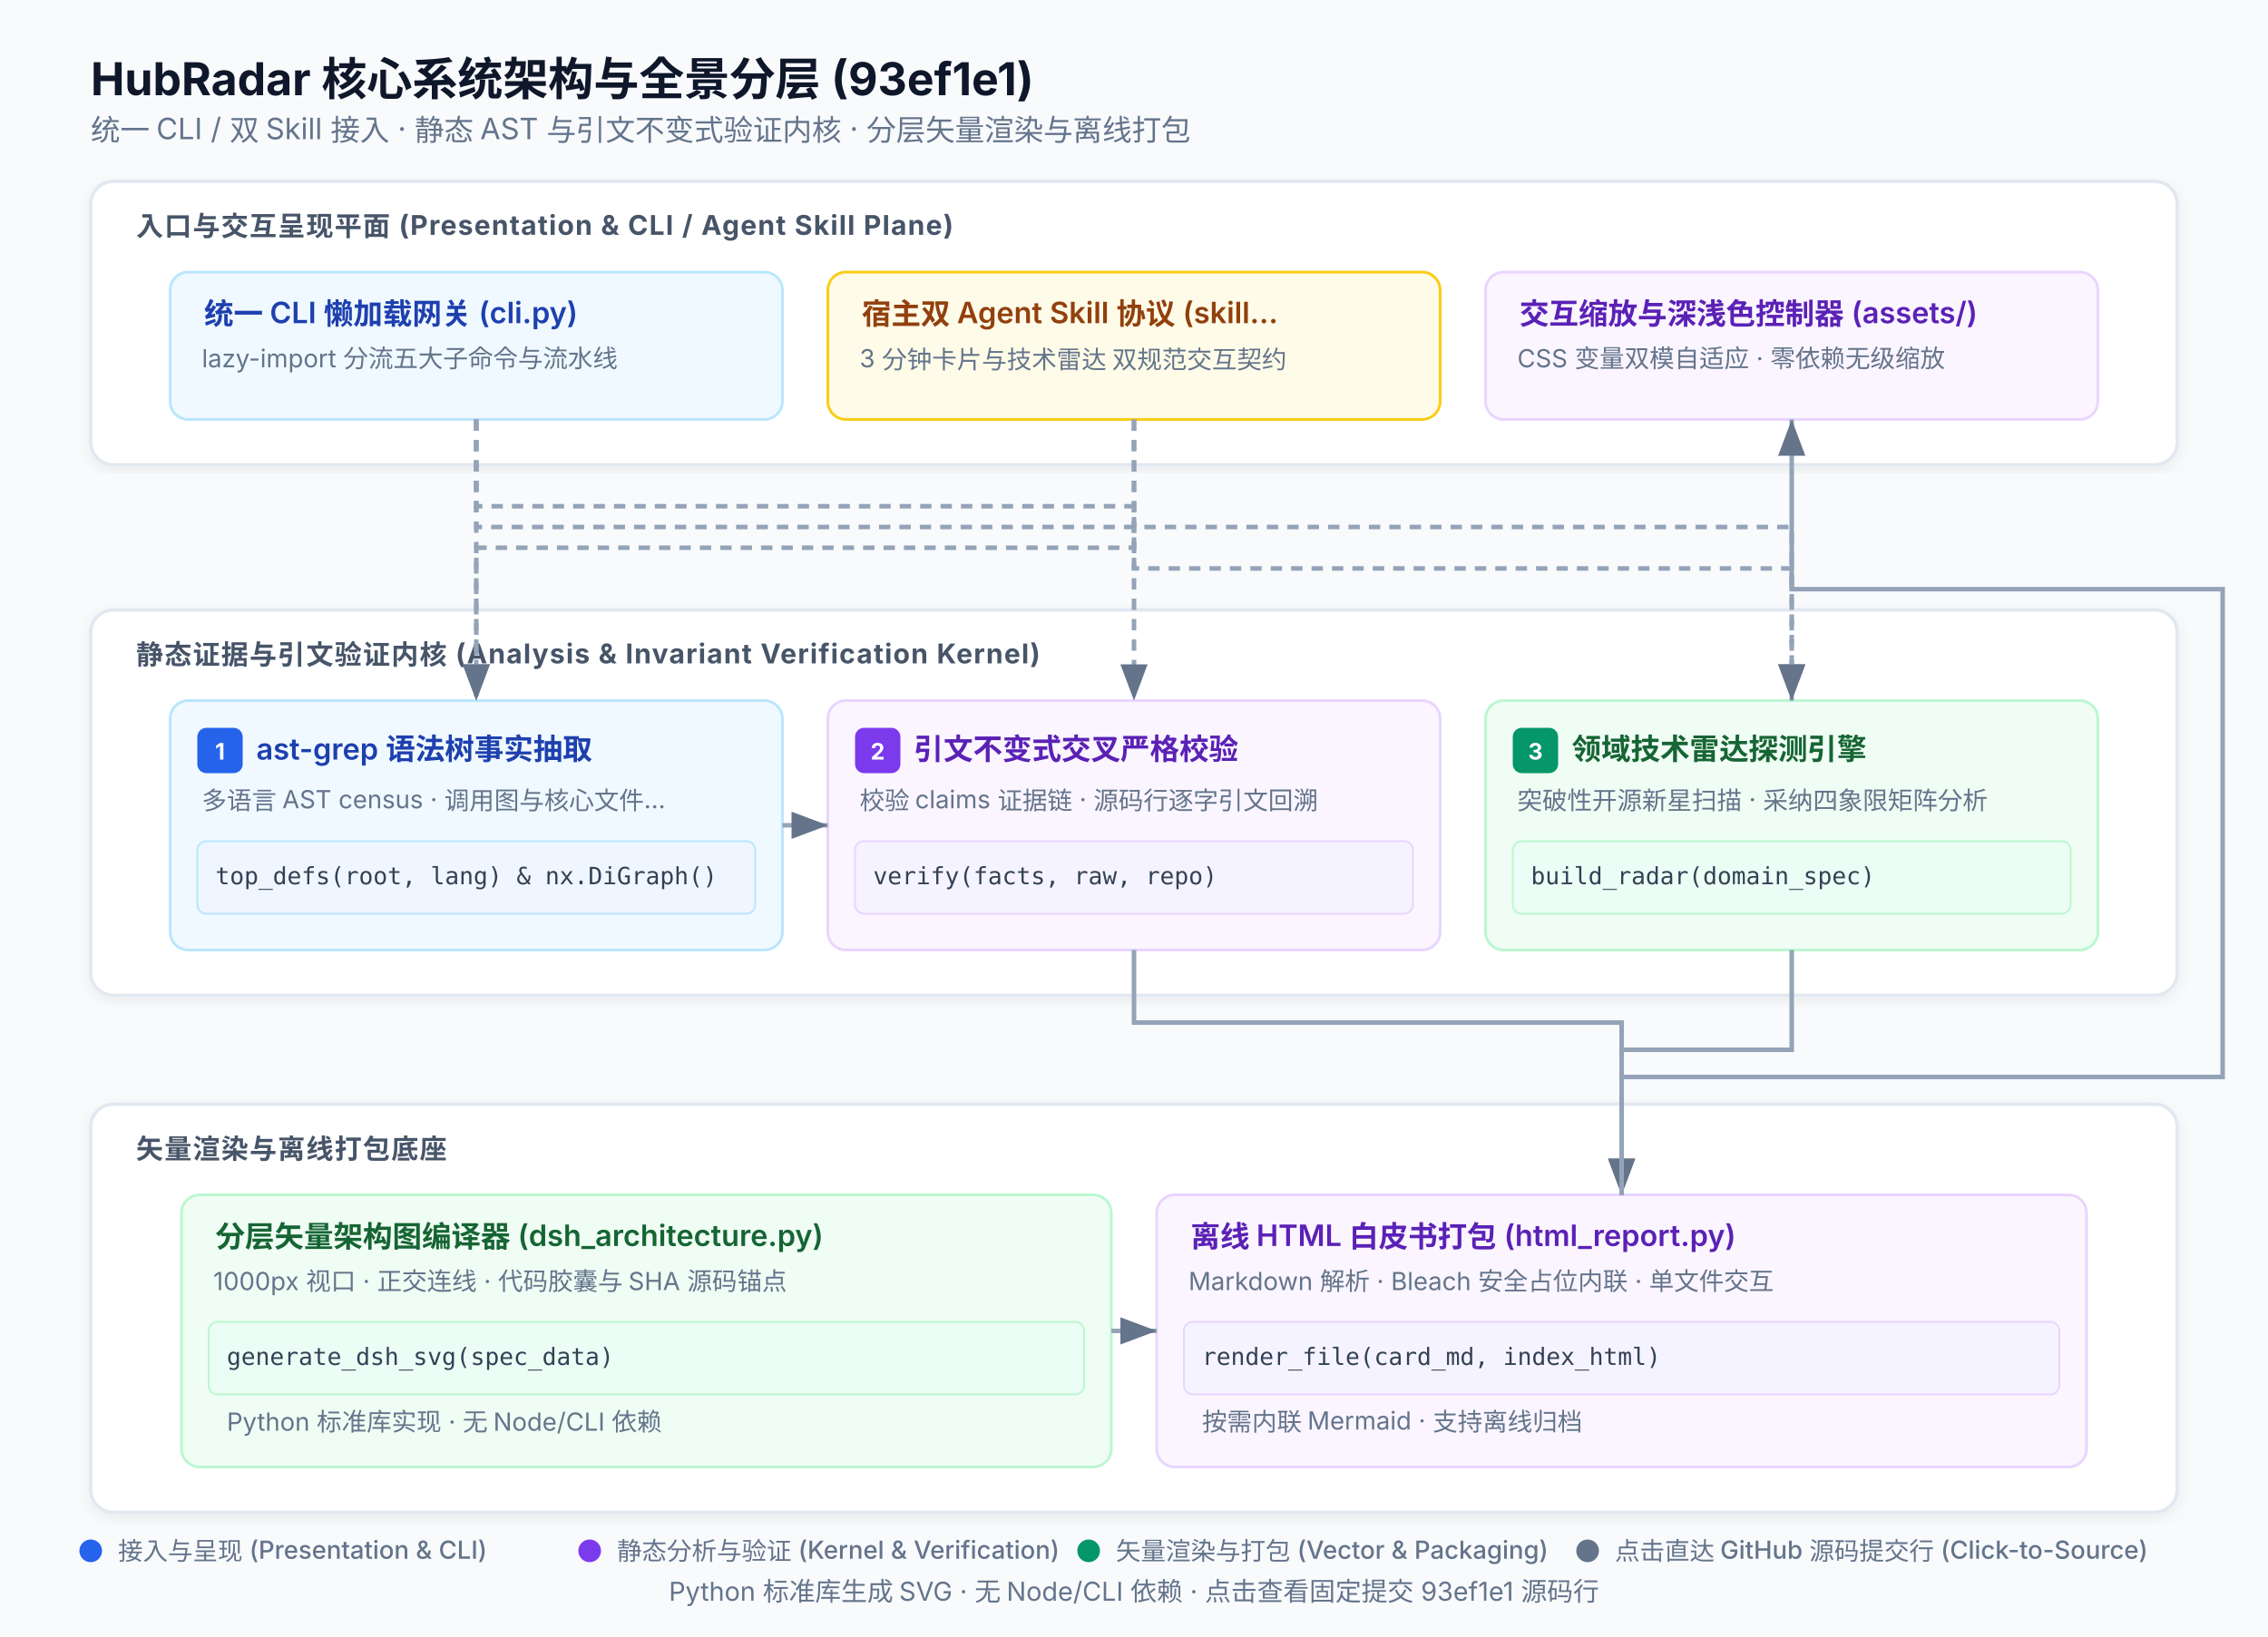
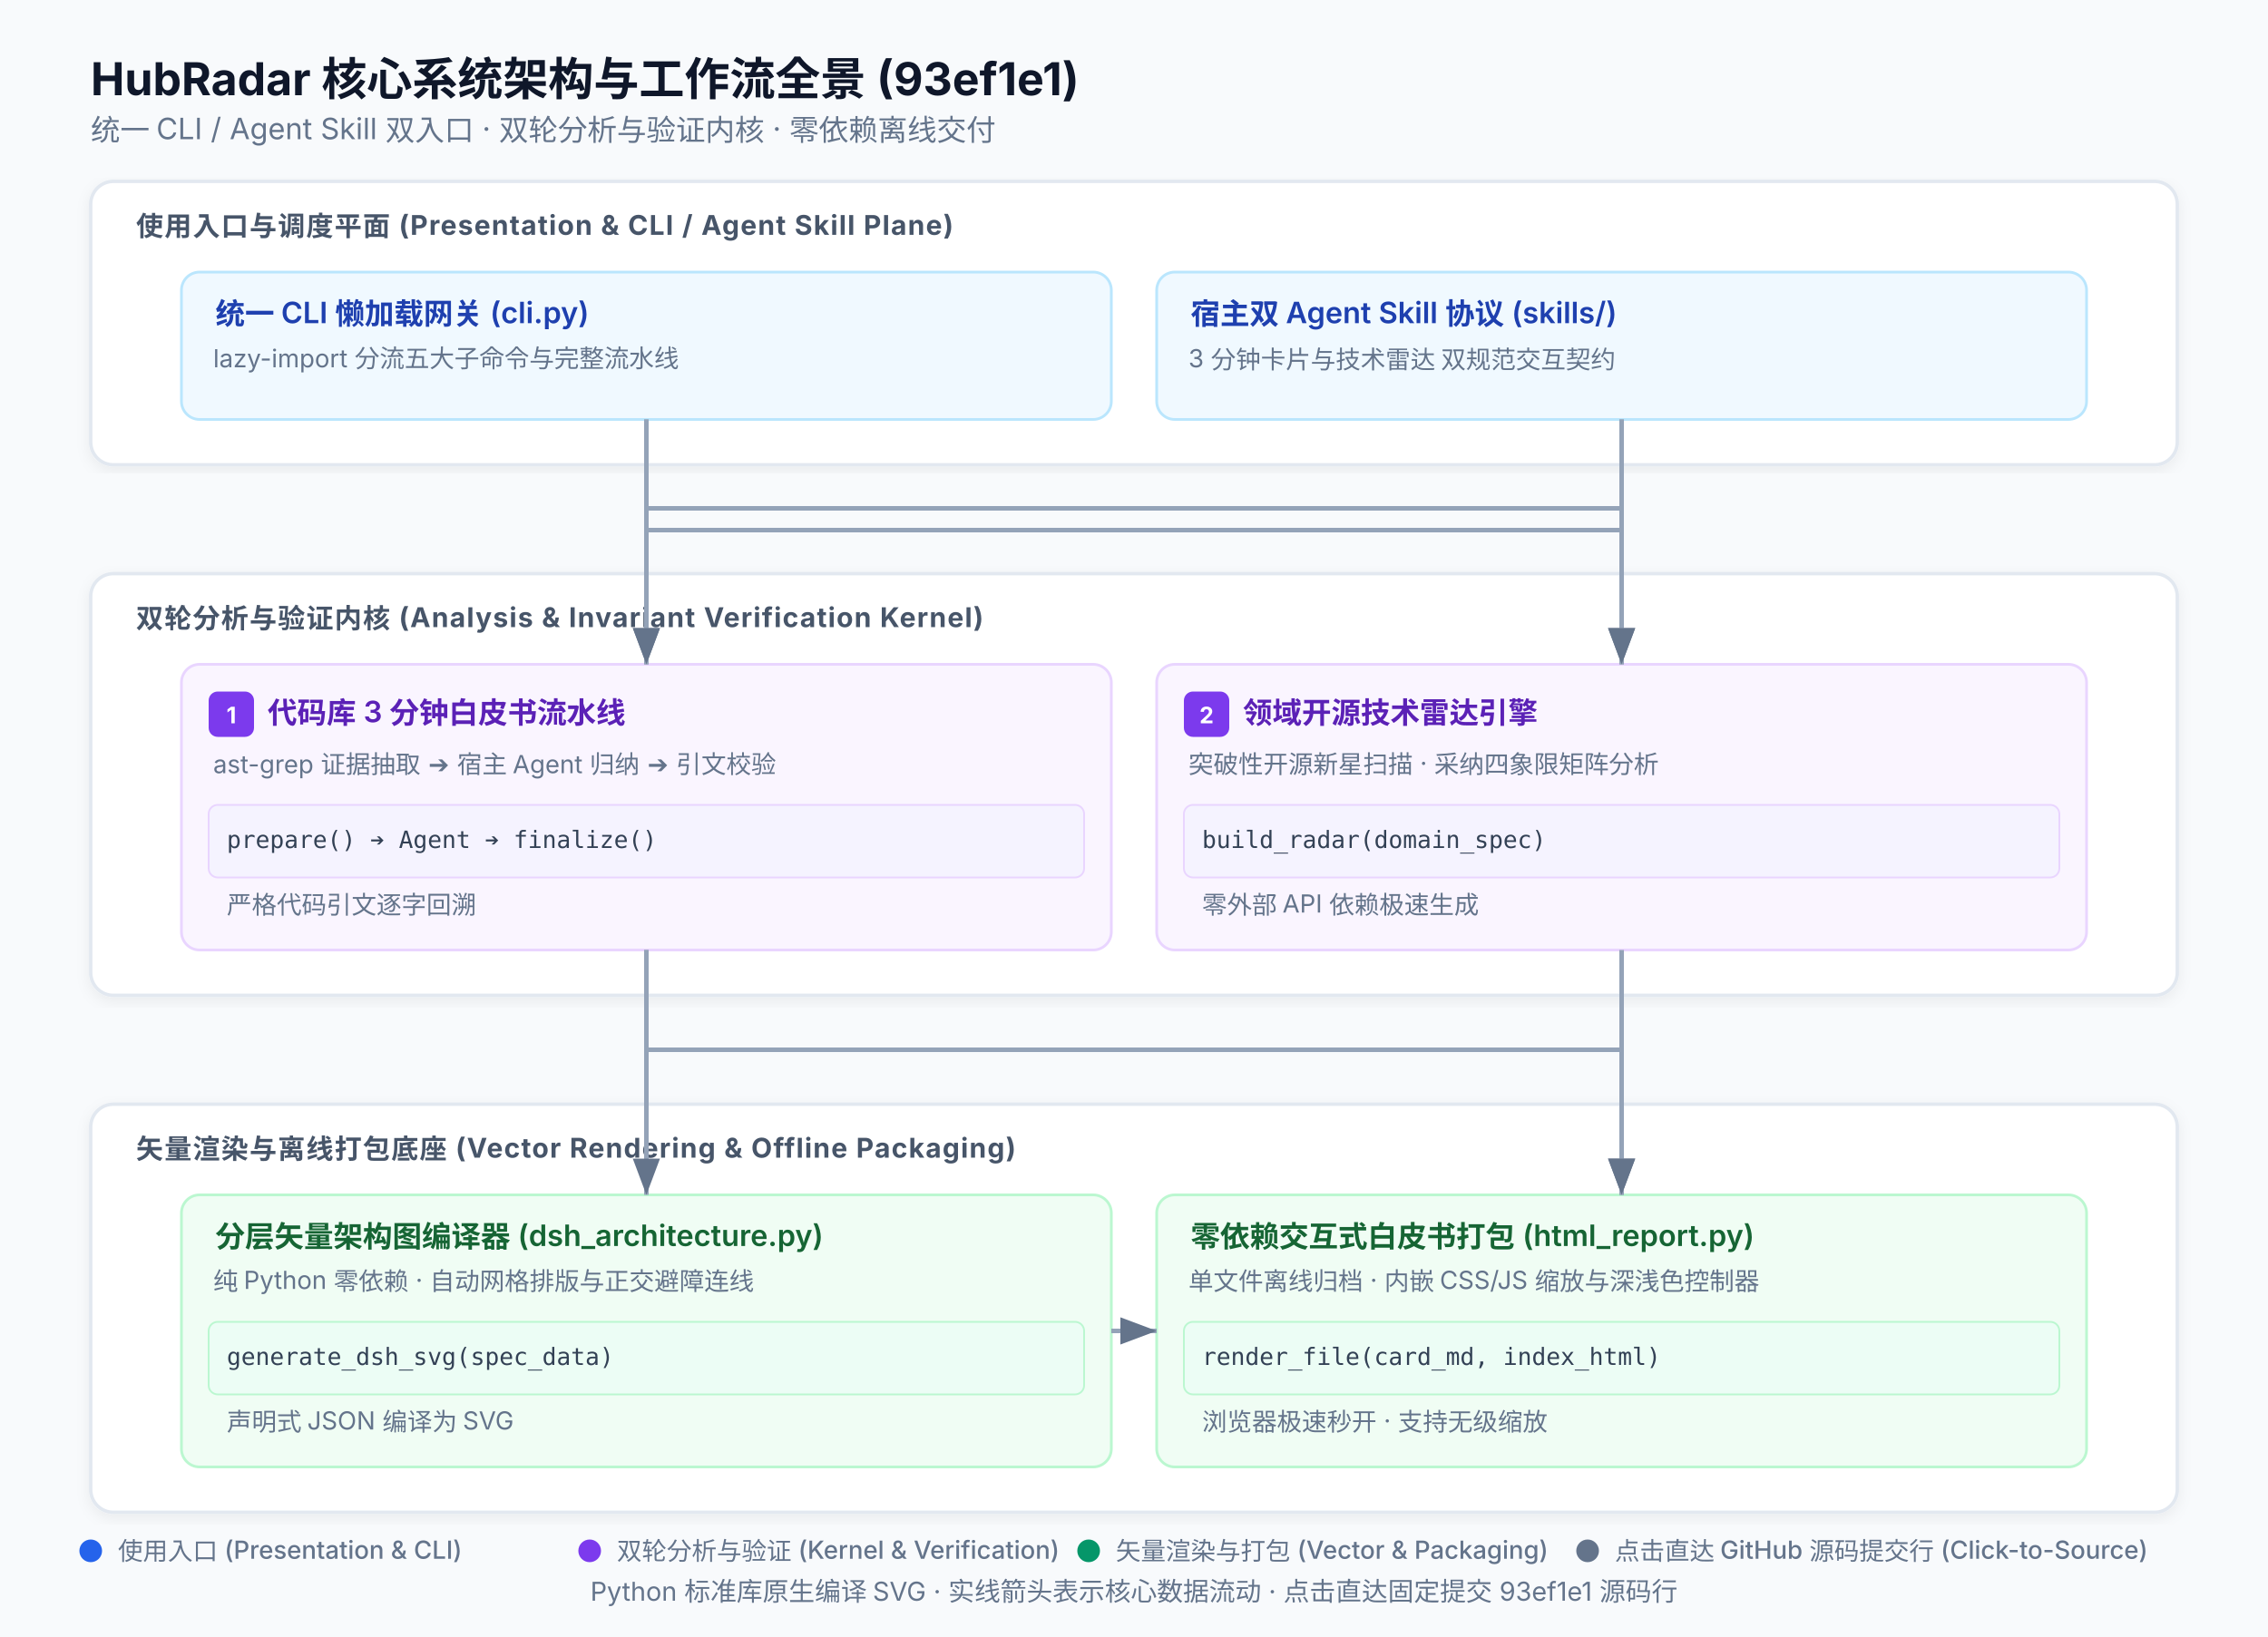
- <svg xmlns="http://www.w3.org/2000/svg" viewBox="0 0 1000 722" width="1000" height="722" style="max-width:100%;height:auto;display:block;margin:0 auto;" role="img" aria-label="HubRadar 核心系统架构与全景分层 (93ef1e1)">
+ <svg xmlns="http://www.w3.org/2000/svg" viewBox="0 0 1000 722" width="1000" height="722" style="max-width:100%;height:auto;display:block;margin:0 auto;" role="img" aria-label="HubRadar 核心系统架构与工作流全景 (93ef1e1)">
  <defs>
    <marker id="arrow-blue-hubradar" markerWidth="8" markerHeight="6" refX="8" refY="3" orient="auto">
      <polygon points="0 0, 8 3, 0 6" fill="#2563eb" />
    </marker>
    <marker id="arrow-gray-hubradar" markerWidth="8" markerHeight="6" refX="8" refY="3" orient="auto">
      <polygon points="0 0, 8 3, 0 6" fill="#64748b" />
    </marker>
    <marker id="arrow-emerald-hubradar" markerWidth="8" markerHeight="6" refX="8" refY="3" orient="auto">
      <polygon points="0 0, 8 3, 0 6" fill="#059669" />
    </marker>
    <filter id="card-shadow-hubradar" x="-3%" y="-3%" width="106%" height="106%">
      <feDropShadow dx="0" dy="2" stdDeviation="3" flood-opacity="0.06" />
    </filter>
    <filter id="card-hover-shadow-hubradar" x="-5%" y="-5%" width="110%" height="110%">
      <feDropShadow dx="0" dy="4" stdDeviation="6" flood-opacity="0.12" />
    </filter>
  </defs>
  <style>
    text { font-family: -apple-system, BlinkMacSystemFont, "Segoe UI", "PingFang SC", "Hiragino Sans GB", sans-serif; }
    .canvas-bg { fill: var(--surface, #f8fafc); }
    .arch-title { font-size: 20px; font-weight: 700; fill: var(--text, #0f172a); }
    .arch-subtitle { font-size: 13px; font-weight: 400; fill: var(--muted, #64748b); }
    .layer-container { fill: var(--bg, #ffffff); stroke: var(--line, #e2e8f0); }
    .layer-title { font-size: 12px; font-weight: 700; fill: var(--muted, #475569); letter-spacing: 0.5px; text-transform: uppercase; }
    .card-title { font-size: 13px; font-weight: 600; }
    .card-desc { font-size: 11px; font-weight: 400; fill: #64748b; }
    .code-pill { font-size: 10.5px; font-family: ui-monospace, SFMono-Regular, Menlo, Monaco, monospace; fill: #334155; }
    .badge-text { font-size: 10px; font-weight: 700; fill: #ffffff; }
    .footer-note { font-size: 11.5px; font-weight: 400; fill: var(--muted, #64748b); }
    .legend-text { font-size: 11px; font-weight: 500; fill: var(--muted, #64748b); }
    a.card-anchor { text-decoration: none; cursor: pointer; }
    a.card-anchor:hover rect.card-rect { stroke-width: 2px; stroke: #2563eb; filter: url(#card-hover-shadow-hubradar); }
    a.card-anchor:hover text.card-title { fill: #2563eb; }
    :root[data-theme=dark] .canvas-bg { fill: #0f172a; }
    :root[data-theme=dark] .arch-title { fill: #f8fafc; }
    :root[data-theme=dark] .arch-subtitle { fill: #94a3b8; }
    :root[data-theme=dark] .layer-container { fill: #172236; stroke: #334155; }
    :root[data-theme=dark] .layer-title { fill: #94a3b8; }
    :root[data-theme=dark] .footer-note { fill: #94a3b8; }
    :root[data-theme=dark] .legend-text { fill: #94a3b8; }
    :root[data-theme=dark] .card-desc { fill: #94a3b8; }
    @media (prefers-color-scheme: dark) {
      .canvas-bg { fill: #0f172a; }
      .arch-title { fill: #f8fafc; }
      .arch-subtitle { fill: #94a3b8; }
      .layer-container { fill: #172236; stroke: #334155; }
      .layer-title { fill: #94a3b8; }
      .footer-note { fill: #94a3b8; }
      .legend-text { fill: #94a3b8; }
      .card-desc { fill: #94a3b8; }
    }
  </style>
  <rect width="1000" height="722" class="canvas-bg" data-graph-role="background" />
-   <text x="40" y="42" class="arch-title">HubRadar 核心系统架构与全景分层 (93ef1e1)</text>
-   <text x="40" y="62" class="arch-subtitle">统一 CLI / 双 Skill 接入 · 静态 AST 与引文不变式验证内核 · 分层矢量渲染与离线打包</text>
+   <text x="40" y="42" class="arch-title">HubRadar 核心系统架构与工作流全景 (93ef1e1)</text>
+   <text x="40" y="62" class="arch-subtitle">统一 CLI / Agent Skill 双入口 · 双轮分析与验证内核 · 零依赖离线交付</text>
  <rect x="40" y="80" width="920" height="125" rx="10" stroke-width="1.5" class="layer-container" filter="url(#card-shadow-hubradar)" data-graph-role="container" data-layer-id="presentation" />
-   <text x="60" y="104" class="layer-title">入口与交互呈现平面 (Presentation &amp; CLI / Agent Skill Plane)</text>
+   <text x="60" y="104" class="layer-title">使用入口与调度平面 (Presentation &amp; CLI / Agent Skill Plane)</text>
  <a class="card-anchor" href="https://github.com/Li-Sanze/hubradar/blob/93ef1e15c8e79c0a5a337e19624b002ef7906cbb/hubradar/cli.py#L44-L88" target="_blank" rel="noopener">
-     <g transform="translate(75, 120)" data-card-id="cli">
-       <rect width="270" height="65" rx="8" fill="#f0f9ff" stroke="#bae6fd" stroke-width="1.2" class="card-rect" />
+     <g transform="translate(80, 120)" data-card-id="cli">
+       <rect width="410" height="65" rx="8" fill="#f0f9ff" stroke="#bae6fd" stroke-width="1.2" class="card-rect" />
      <text x="15" y="23" class="card-title" fill="#1e40af">统一 CLI 懒加载网关 (cli.py)</text>
-       <text x="14" y="42" class="card-desc">lazy-import 分流五大子命令与流水线</text>
+       <text x="14" y="42" class="card-desc">lazy-import 分流五大子命令与完整流水线</text>
    </g>
  </a>
  <a class="card-anchor" href="https://github.com/Li-Sanze/hubradar/blob/93ef1e15c8e79c0a5a337e19624b002ef7906cbb/skills/hubradar/SKILL.md#L1-L35" target="_blank" rel="noopener">
-     <g transform="translate(365, 120)" data-card-id="skills">
-       <rect width="270" height="65" rx="8" fill="#fefce8" stroke="#facc15" stroke-width="1.2" class="card-rect" />
-       <text x="15" y="23" class="card-title" fill="#92400e">宿主双 Agent Skill 协议 (skill…</text>
+     <g transform="translate(510, 120)" data-card-id="skills">
+       <rect width="410" height="65" rx="8" fill="#f0f9ff" stroke="#bae6fd" stroke-width="1.2" class="card-rect" />
+       <text x="15" y="23" class="card-title" fill="#1e40af">宿主双 Agent Skill 协议 (skills/)</text>
      <text x="14" y="42" class="card-desc">3 分钟卡片与技术雷达 双规范交互契约</text>
    </g>
  </a>
-   <a class="card-anchor" href="https://github.com/Li-Sanze/hubradar/blob/93ef1e15c8e79c0a5a337e19624b002ef7906cbb/hubradar/assets/report.js#L125-L175" target="_blank" rel="noopener">
-     <g transform="translate(655, 120)" data-card-id="report-ui">
-       <rect width="270" height="65" rx="8" fill="#faf5ff" stroke="#e9d5ff" stroke-width="1.2" class="card-rect" />
-       <text x="15" y="23" class="card-title" fill="#5b21b6">交互缩放与深浅色控制器 (assets/)</text>
-       <text x="14" y="42" class="card-desc">CSS 变量双模自适应 · 零依赖无级缩放</text>
-     </g>
-   </a>
-   <rect x="40" y="269" width="920" height="170" rx="10" stroke-width="1.5" class="layer-container" filter="url(#card-shadow-hubradar)" data-graph-role="container" data-layer-id="analysis" />
-   <text x="60" y="293" class="layer-title">静态证据与引文验证内核 (Analysis &amp; Invariant Verification Kernel)</text>
-   <a class="card-anchor" href="https://github.com/Li-Sanze/hubradar/blob/93ef1e15c8e79c0a5a337e19624b002ef7906cbb/hubradar/prepare.py#L190-L225" target="_blank" rel="noopener">
-     <g transform="translate(75, 309)" data-card-id="prepare">
-       <rect width="270" height="110" rx="8" fill="#f0f9ff" stroke="#bae6fd" stroke-width="1.2" class="card-rect" />
-       <rect x="12" y="12" width="20" height="20" rx="4" fill="#2563eb" />
+   <rect x="40" y="253" width="920" height="186" rx="10" stroke-width="1.5" class="layer-container" filter="url(#card-shadow-hubradar)" data-graph-role="container" data-layer-id="analysis" />
+   <text x="60" y="277" class="layer-title">双轮分析与验证内核 (Analysis &amp; Invariant Verification Kernel)</text>
+   <a class="card-anchor" href="https://github.com/Li-Sanze/hubradar/blob/93ef1e15c8e79c0a5a337e19624b002ef7906cbb/hubradar/finalize.py#L53-L88" target="_blank" rel="noopener">
+     <g transform="translate(80, 293)" data-card-id="distill">
+       <rect width="410" height="126" rx="8" fill="#faf5ff" stroke="#e9d5ff" stroke-width="1.2" class="card-rect" />
+       <rect x="12" y="12" width="20" height="20" rx="4" fill="#7c3aed" />
      <text x="22" y="26" text-anchor="middle" class="badge-text">1</text>
-       <text x="38" y="26" class="card-title" fill="#1e40af">ast-grep 语法树事实抽取</text>
-       <text x="14" y="48" class="card-desc">多语言 AST census · 调用图与核心文件…</text>
-       <rect x="12" y="62" width="246" height="32" rx="4" fill="#eff6ff" stroke="#bae6fd" stroke-width="0.8" />
-       <text x="20" y="81" class="code-pill">top_defs(root, lang) &amp; nx.DiGraph()</text>
-     </g>
-   </a>
-   <a class="card-anchor" href="https://github.com/Li-Sanze/hubradar/blob/93ef1e15c8e79c0a5a337e19624b002ef7906cbb/hubradar/finalize.py#L53-L88" target="_blank" rel="noopener">
-     <g transform="translate(365, 309)" data-card-id="verify">
-       <rect width="270" height="110" rx="8" fill="#faf5ff" stroke="#e9d5ff" stroke-width="1.2" class="card-rect" />
-       <rect x="12" y="12" width="20" height="20" rx="4" fill="#7c3aed" />
-       <text x="22" y="26" text-anchor="middle" class="badge-text">2</text>
-       <text x="38" y="26" class="card-title" fill="#5b21b6">引文不变式交叉严格校验</text>
-       <text x="14" y="48" class="card-desc">校验 claims 证据链 · 源码行逐字引文回溯</text>
-       <rect x="12" y="62" width="246" height="32" rx="4" fill="#f5f3ff" stroke="#e9d5ff" stroke-width="0.8" />
-       <text x="20" y="81" class="code-pill">verify(facts, raw, repo)</text>
+       <text x="38" y="26" class="card-title" fill="#5b21b6">代码库 3 分钟白皮书流水线</text>
+       <text x="14" y="48" class="card-desc">ast-grep 证据抽取 ➔ 宿主 Agent 归纳 ➔ 引文校验</text>
+       <rect x="12" y="62" width="386" height="32" rx="4" fill="#f5f3ff" stroke="#e9d5ff" stroke-width="0.8" />
+       <text x="20" y="81" class="code-pill">prepare() ➔ Agent ➔ finalize()</text>
+       <text x="20" y="110" class="card-desc" fill="#5b21b6">严格代码引文逐字回溯</text>
    </g>
  </a>
  <a class="card-anchor" href="https://github.com/Li-Sanze/hubradar/blob/93ef1e15c8e79c0a5a337e19624b002ef7906cbb/hubradar/radar.py#L15-L60" target="_blank" rel="noopener">
-     <g transform="translate(655, 309)" data-card-id="radar">
-       <rect width="270" height="110" rx="8" fill="#f0fdf4" stroke="#bbf7d0" stroke-width="1.2" class="card-rect" />
-       <rect x="12" y="12" width="20" height="20" rx="4" fill="#059669" />
-       <text x="22" y="26" text-anchor="middle" class="badge-text">3</text>
-       <text x="38" y="26" class="card-title" fill="#166534">领域技术雷达探测引擎</text>
+     <g transform="translate(510, 293)" data-card-id="radar">
+       <rect width="410" height="126" rx="8" fill="#faf5ff" stroke="#e9d5ff" stroke-width="1.2" class="card-rect" />
+       <rect x="12" y="12" width="20" height="20" rx="4" fill="#7c3aed" />
+       <text x="22" y="26" text-anchor="middle" class="badge-text">2</text>
+       <text x="38" y="26" class="card-title" fill="#5b21b6">领域开源技术雷达引擎</text>
      <text x="14" y="48" class="card-desc">突破性开源新星扫描 · 采纳四象限矩阵分析</text>
-       <rect x="12" y="62" width="246" height="32" rx="4" fill="#ecfdf5" stroke="#bbf7d0" stroke-width="0.8" />
+       <rect x="12" y="62" width="386" height="32" rx="4" fill="#f5f3ff" stroke="#e9d5ff" stroke-width="0.8" />
      <text x="20" y="81" class="code-pill">build_radar(domain_spec)</text>
+       <text x="20" y="110" class="card-desc" fill="#5b21b6">零外部 API 依赖极速生成</text>
    </g>
  </a>
  <rect x="40" y="487" width="920" height="180" rx="10" stroke-width="1.5" class="layer-container" filter="url(#card-shadow-hubradar)" data-graph-role="container" data-layer-id="output" />
-   <text x="60" y="511" class="layer-title">矢量渲染与离线打包底座</text>
+   <text x="60" y="511" class="layer-title">矢量渲染与离线打包底座 (Vector Rendering &amp; Offline Packaging)</text>
  <a class="card-anchor" href="https://github.com/Li-Sanze/hubradar/blob/93ef1e15c8e79c0a5a337e19624b002ef7906cbb/hubradar/dsh_architecture.py#L78-L150" target="_blank" rel="noopener">
    <g transform="translate(80, 527)" data-card-id="svg">
      <rect width="410" height="120" rx="8" fill="#f0fdf4" stroke="#bbf7d0" stroke-width="1.2" class="card-rect" />
      <text x="15" y="23" class="card-title" fill="#166534">分层矢量架构图编译器 (dsh_architecture.py)</text>
-       <text x="14" y="42" class="card-desc">1000px 视口 · 正交连线 · 代码胶囊与 SHA 源码锚点</text>
+       <text x="14" y="42" class="card-desc">纯 Python 零依赖 · 自动网格排版与正交避障连线</text>
      <rect x="12" y="56" width="386" height="32" rx="4" fill="#ecfdf5" stroke="#bbf7d0" stroke-width="0.8" />
      <text x="20" y="75" class="code-pill">generate_dsh_svg(spec_data)</text>
-       <text x="20" y="104" class="card-desc" fill="#166534">Python 标准库实现 · 无 Node/CLI 依赖</text>
+       <text x="20" y="104" class="card-desc" fill="#166534">声明式 JSON 编译为 SVG</text>
    </g>
  </a>
  <a class="card-anchor" href="https://github.com/Li-Sanze/hubradar/blob/93ef1e15c8e79c0a5a337e19624b002ef7906cbb/hubradar/html_report.py#L145-L185" target="_blank" rel="noopener">
    <g transform="translate(510, 527)" data-card-id="html">
-       <rect width="410" height="120" rx="8" fill="#faf5ff" stroke="#e9d5ff" stroke-width="1.2" class="card-rect" />
-       <text x="15" y="23" class="card-title" fill="#5b21b6">离线 HTML 白皮书打包 (html_report.py)</text>
-       <text x="14" y="42" class="card-desc">Markdown 解析 · Bleach 安全占位内联 · 单文件交互</text>
-       <rect x="12" y="56" width="386" height="32" rx="4" fill="#f5f3ff" stroke="#e9d5ff" stroke-width="0.8" />
+       <rect width="410" height="120" rx="8" fill="#f0fdf4" stroke="#bbf7d0" stroke-width="1.2" class="card-rect" />
+       <text x="15" y="23" class="card-title" fill="#166534">零依赖交互式白皮书打包 (html_report.py)</text>
+       <text x="14" y="42" class="card-desc">单文件离线归档 · 内嵌 CSS/JS 缩放与深浅色控制器</text>
+       <rect x="12" y="56" width="386" height="32" rx="4" fill="#ecfdf5" stroke="#bbf7d0" stroke-width="0.8" />
      <text x="20" y="75" class="code-pill">render_file(card_md, index_html)</text>
-       <text x="20" y="104" class="card-desc" fill="#5b21b6">按需内联 Mermaid · 支持离线归档</text>
+       <text x="20" y="104" class="card-desc" fill="#166534">浏览器极速秒开 · 支持无级缩放</text>
    </g>
  </a>
-   <polyline points="210,185 210,214.143 210,214.143 210,309" fill="none" stroke="#94a3b8" stroke-width="2" marker-end="url(#arrow-gray-hubradar)" stroke-dasharray="5 4" data-edge-from="cli" data-edge-to="prepare" />
-   <polyline points="210,185 210,223.286 500,223.286 500,309" fill="none" stroke="#94a3b8" stroke-width="2" marker-end="url(#arrow-gray-hubradar)" stroke-dasharray="5 4" data-edge-from="cli" data-edge-to="verify" />
-   <polyline points="210,185 210,232.429 790,232.429 790,309" fill="none" stroke="#94a3b8" stroke-width="2" marker-end="url(#arrow-gray-hubradar)" stroke-dasharray="5 4" data-edge-from="cli" data-edge-to="radar" />
-   <polyline points="500,185 500,241.571 210,241.571 210,309" fill="none" stroke="#94a3b8" stroke-width="2" marker-end="url(#arrow-gray-hubradar)" stroke-dasharray="5 4" data-edge-from="skills" data-edge-to="prepare" />
-   <polyline points="500,185 500,250.714 790,250.714 790,309" fill="none" stroke="#94a3b8" stroke-width="2" marker-end="url(#arrow-gray-hubradar)" stroke-dasharray="5 4" data-edge-from="skills" data-edge-to="radar" />
-   <polyline points="345,364 355,364 355,364 365,364" fill="none" stroke="#94a3b8" stroke-width="2" marker-end="url(#arrow-gray-hubradar)" data-edge-from="prepare" data-edge-to="verify" />
-   <polyline points="500,419 500,451 715,451 715,527" fill="none" stroke="#94a3b8" stroke-width="2" marker-end="url(#arrow-gray-hubradar)" data-edge-from="verify" data-edge-to="html" />
-   <polyline points="790,419 790,463 715,463 715,527" fill="none" stroke="#94a3b8" stroke-width="2" marker-end="url(#arrow-gray-hubradar)" data-edge-from="radar" data-edge-to="html" />
+   <polyline points="285,185 285,214.6 285,214.6 285,293" fill="none" stroke="#94a3b8" stroke-width="2" marker-end="url(#arrow-gray-hubradar)" data-edge-from="cli" data-edge-to="distill" />
+   <polyline points="285,185 285,224.2 715,224.2 715,293" fill="none" stroke="#94a3b8" stroke-width="2" marker-end="url(#arrow-gray-hubradar)" data-edge-from="cli" data-edge-to="radar" />
+   <polyline points="715,185 715,233.8 285,233.8 285,293" fill="none" stroke="#94a3b8" stroke-width="2" marker-end="url(#arrow-gray-hubradar)" data-edge-from="skills" data-edge-to="distill" />
+   <polyline points="715,185 715,243.4 715,243.4 715,293" fill="none" stroke="#94a3b8" stroke-width="2" marker-end="url(#arrow-gray-hubradar)" data-edge-from="skills" data-edge-to="radar" />
+   <polyline points="285,419 285,451 285,451 285,527" fill="none" stroke="#94a3b8" stroke-width="2" marker-end="url(#arrow-gray-hubradar)" data-edge-from="distill" data-edge-to="svg" />
+   <polyline points="285,419 285,463 715,463 715,527" fill="none" stroke="#94a3b8" stroke-width="2" marker-end="url(#arrow-gray-hubradar)" data-edge-from="distill" data-edge-to="html" />
+   <polyline points="715,419 715,475 715,475 715,527" fill="none" stroke="#94a3b8" stroke-width="2" marker-end="url(#arrow-gray-hubradar)" data-edge-from="radar" data-edge-to="html" />
  <polyline points="490,587 500,587 500,587 510,587" fill="none" stroke="#94a3b8" stroke-width="2" marker-end="url(#arrow-gray-hubradar)" data-edge-from="svg" data-edge-to="html" />
-   <polyline points="715,527 715,475 980,475 980,259.857 790,259.857 790,185" fill="none" stroke="#94a3b8" stroke-width="2" marker-end="url(#arrow-gray-hubradar)" data-edge-from="html" data-edge-to="report-ui" />
  <circle cx="40" cy="684" r="5" fill="#2563eb" />
-   <text x="52" y="688" class="legend-text">接入与呈现 (Presentation &amp; CLI)</text>
+   <text x="52" y="688" class="legend-text">使用入口 (Presentation &amp; CLI)</text>
  <circle cx="260" cy="684" r="5" fill="#7c3aed" />
-   <text x="272" y="688" class="legend-text">静态分析与验证 (Kernel &amp; Verification)</text>
+   <text x="272" y="688" class="legend-text">双轮分析与验证 (Kernel &amp; Verification)</text>
  <circle cx="480" cy="684" r="5" fill="#059669" />
  <text x="492" y="688" class="legend-text">矢量渲染与打包 (Vector &amp; Packaging)</text>
  <circle cx="700" cy="684" r="5" fill="#64748b" />
  <text x="712" y="688" class="legend-text">点击直达 GitHub 源码提交行 (Click-to-Source)</text>
-   <text x="500" y="706" text-anchor="middle" class="footer-note">Python 标准库生成 SVG · 无 Node/CLI 依赖 · 点击查看固定提交 93ef1e1 源码行</text>
+   <text x="500" y="706" text-anchor="middle" class="footer-note">Python 标准库原生编译 SVG · 实线箭头表示核心数据流动 · 点击直达固定提交 93ef1e1 源码行</text>
</svg>
